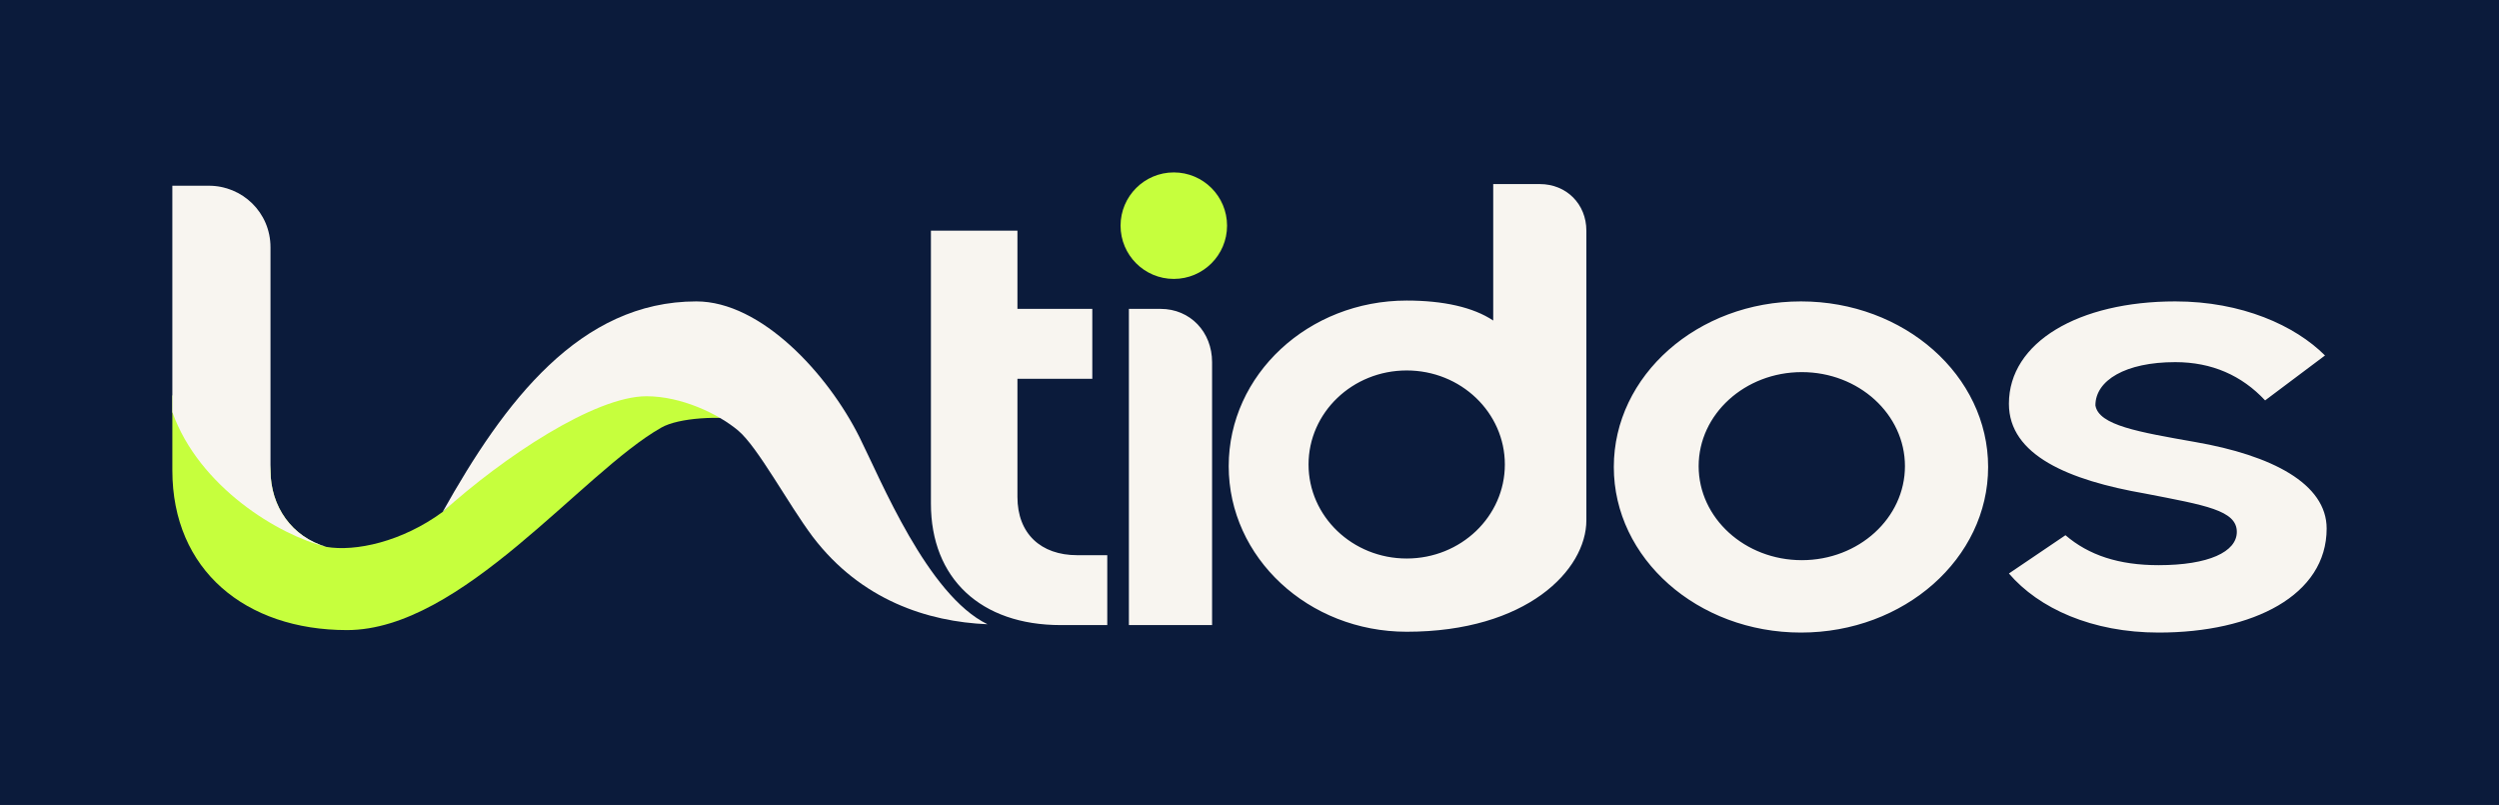
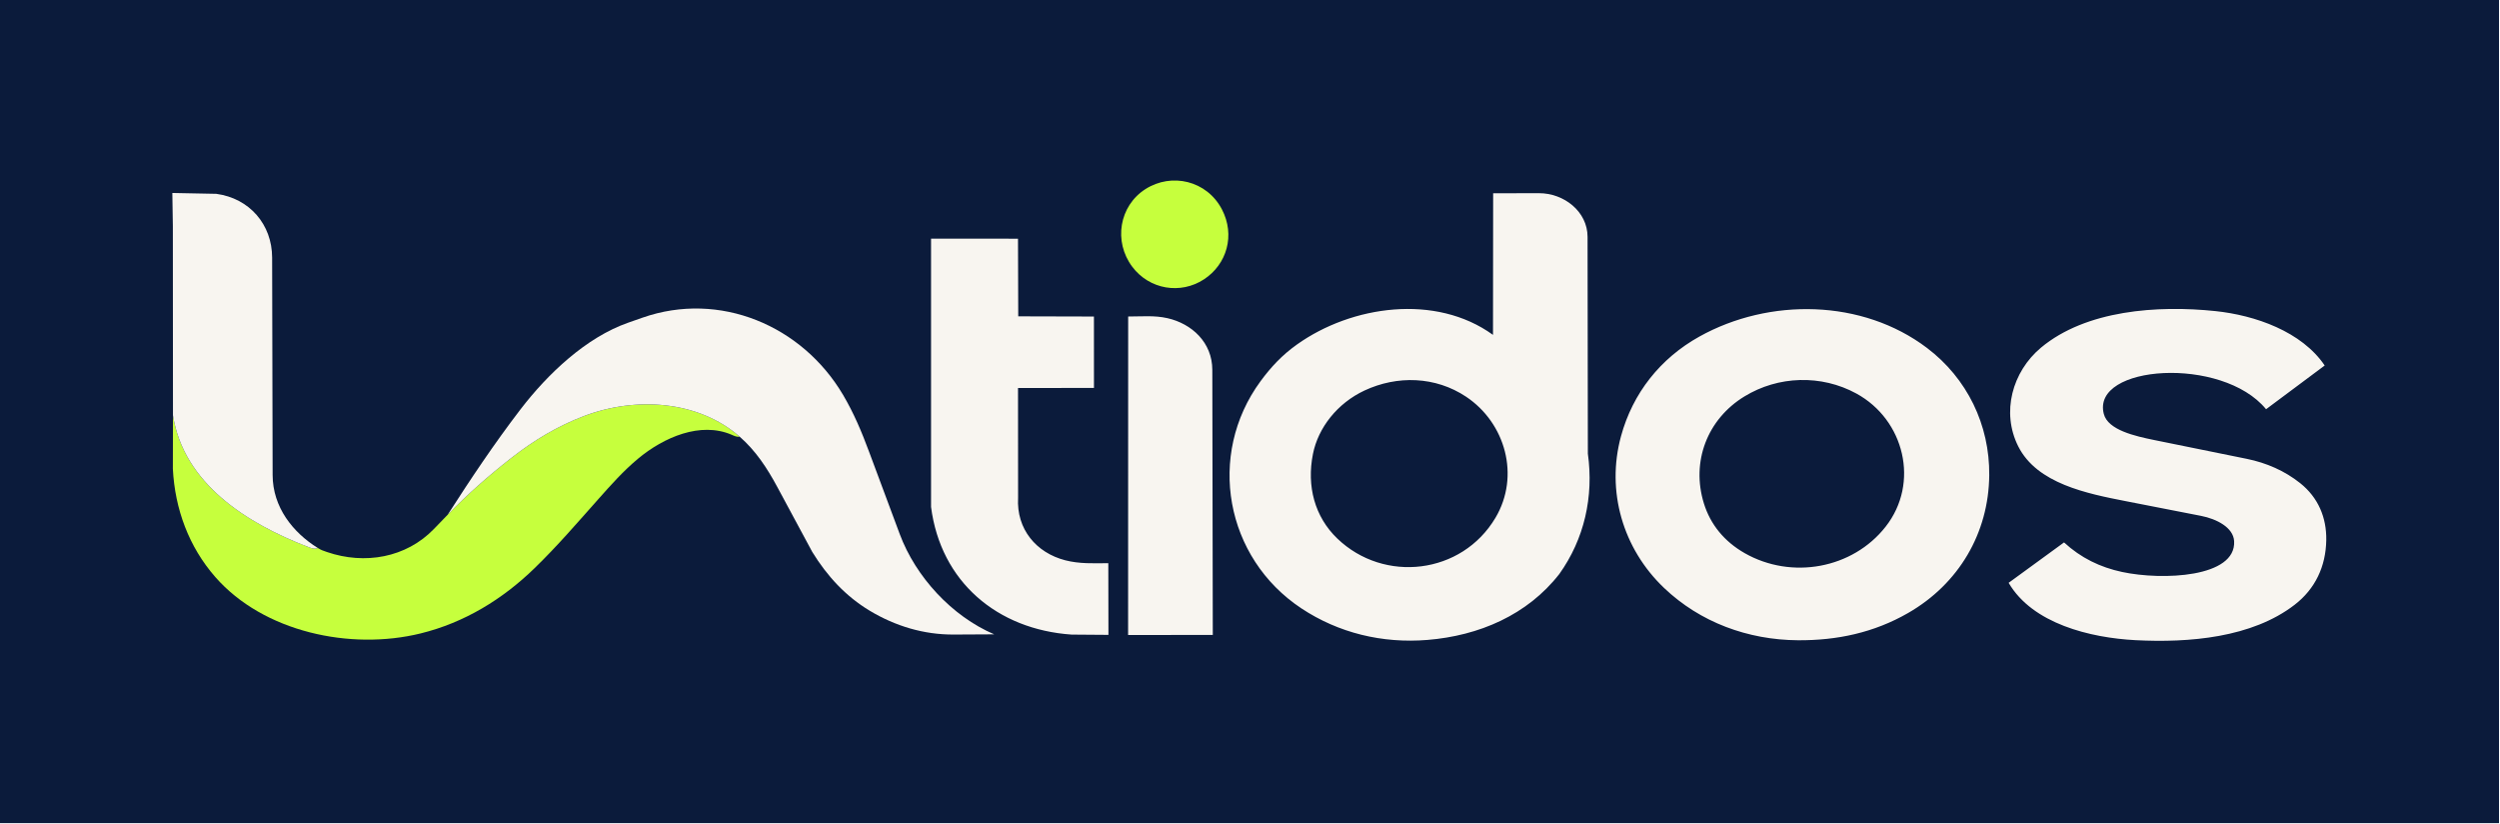
- <svg xmlns="http://www.w3.org/2000/svg" viewBox="-80 -80 1160 373.51" width="1160" height="373.51">
-   <rect id="Fondo" x="-80" y="-80" width="1160" height="373.51" fill="#0B1B3B" />
+ <svg xmlns="http://www.w3.org/2000/svg" viewBox="-80 -80 1160 381.93" width="1160" height="381.93">
+   <rect id="Fondo" x="-80" y="-80" width="1160" height="381.93" fill="#0B1B3B" />
  <g id="Logotipo">
-     <path id="gesto-acento" fill="#C6FF3D" fill-rule="nonzero" d="M0 103.47L41.7 103.47L45.56 138.22C45.56 155.21 55.6 169.11 71.43 173.75C84.94 176.06 106.56 171.43 125.48 157.53C157.53 126.64 192.28 98.07 220.08 98.07C242.47 98.07 257.92 105.79 267.18 115.06C254.05 112.74 235.06 113.82 227.03 118.38C190.12 139.23 134.36 212.36 81.08 212.36C33.98 212.36 0 184.56 0 138.22Z" />
-     <path id="gesto-asta" fill="#F8F5F0" fill-rule="nonzero" d="M0 111.2L0 6.18L16.99 6.18C32.43 6.18 45.56 18.53 45.56 34.75L45.56 138.22C45.56 155.21 55.6 169.11 71.43 173.75C49.42 168.34 12.36 145.95 0 111.2Z" />
-     <path id="gesto-onda" fill="#F8F5F0" fill-rule="nonzero" d="M125.48 157.53C154.13 106.33 189.19 59.85 243.24 59.85C273.36 59.85 304.25 93.44 318.92 122.78C328.96 142.86 350.58 196.14 378.38 209.65C350.58 208.49 319.69 198.46 297.3 169.11C285.71 153.67 271.81 127.41 262.55 119.69C253.28 111.97 236.29 103.86 220.08 103.86C196.14 103.86 153.67 132.05 125.48 157.53Z" />
-     <path id="letras" fill="#F8F5F0" fill-rule="nonzero" d="M352.12 27.03L392.28 27.03L392.28 63.32L427.03 63.32L427.03 95.75L392.28 95.75L392.28 150.58C392.28 167.57 403.09 177.61 420.08 177.61L433.98 177.61L433.98 210.04L412.36 210.04C375.29 210.04 352.12 188.42 352.12 153.67ZM444.02 63.32L458.69 63.32C472.59 63.32 482.63 74.13 482.63 88.03L482.63 210.04L444.02 210.04ZM613.13 5.41L634.75 5.41C647.1 5.41 656.37 14.67 656.37 27.03L656.37 161.39C656.37 184.56 628.57 213.13 572.97 213.13C527.34 213.13 490.35 178.76 490.35 136.29C490.35 93.82 527.34 59.46 572.97 59.46C589.96 59.46 603.86 62.55 613.13 68.73ZM572.97 91.89C547.8 91.89 527.41 111.43 527.41 135.52C527.41 159.61 547.8 179.15 572.97 179.15C598.15 179.15 618.53 159.61 618.53 135.52C618.53 111.43 598.15 91.89 572.97 91.89ZM755.98 59.85C803.94 59.85 842.86 94.21 842.86 136.68C842.86 179.15 803.94 213.51 755.98 213.51C708.03 213.51 669.11 179.15 669.11 136.68C669.11 94.21 708.03 59.85 755.98 59.85ZM756.37 92.66C729.96 92.66 708.49 112.2 708.49 136.29C708.49 160.39 729.96 179.92 756.37 179.92C782.78 179.92 804.25 160.39 804.25 136.29C804.25 112.2 782.78 92.66 756.37 92.66ZM999.23 84.94L971.43 105.79C960.62 94.21 946.72 88.03 929.73 88.03C906.56 88.03 892.66 96.53 892.66 108.11C894.21 117.37 912.74 120.46 939 125.1C974.52 131.27 1000 144.4 1000 165.25C1000 196.14 966.02 213.51 922.01 213.51C891.12 213.51 866.41 202.32 852.51 186.1L878.76 168.34C889.58 177.61 903.47 182.24 922.01 182.24C945.17 182.24 958.3 176.06 958.3 166.8C958.3 156.76 943.63 154.44 915.83 149.03C880.31 142.86 852.51 131.27 852.51 107.34C852.51 78.76 884.94 59.85 929.73 59.85C960.62 59.85 985.33 71.04 999.23 84.94Z" />
-     <path id="punto-i" fill="#C6FF3D" fill-rule="nonzero" d="M440.15 24.71C440.15 11.07 451.22 0 464.86 0C478.51 0 489.58 11.07 489.58 24.71C489.58 38.36 478.51 49.42 464.86 49.42C451.22 49.42 440.15 38.36 440.15 24.71Z" />
+     <path id="gesto-acento" fill="#C6FF3D" fill-rule="nonzero" d="M263.35 122.62C262.02 122.86 260.9 122.28 259.58 121.71C245.18 115.55 228.15 122.83 216.1 132.89C209.31 138.57 203.67 144.92 197.77 151.56C187.94 162.6 178.78 173.31 168.11 183.66C153.25 198.1 135.55 208.91 115.25 213.91C82.66 221.93 42.29 213.25 19.96 187.76C7.67 173.74 1.19 156.21 0.24 137.51L0.29 112.66C5.22 144.25 34.37 162.8 63.15 173.83C64.9 174.49 66.15 174.87 67.49 174.25C69.01 175.2 69.81 175.47 71.78 176.14C89.28 182.13 108.5 178.82 121.42 165.44L127.84 158.8C137.03 149.29 146.92 140.61 157.64 132.26C167.96 124.23 178.77 117.73 190.99 113.07C215.02 103.9 244.1 105.76 263.35 122.62" />
+     <path id="gesto-asta" fill="#F8F5F0" fill-rule="nonzero" d="M67.49 174.25C66.16 174.87 64.9 174.49 63.15 173.83C34.37 162.8 5.22 144.25 0.29 112.66L0.24 24.92L0 9.54L20.41 9.94C35.82 12.03 46.28 24.14 46.32 39.53L46.55 140.42C46.58 155.34 55.94 167.06 67.49 174.25" />
+     <path id="gesto-onda" fill="#F8F5F0" fill-rule="nonzero" d="M263.35 122.62C244.1 105.76 215.02 103.9 190.99 113.07C178.77 117.73 167.96 124.23 157.64 132.26C146.92 140.61 137.03 149.29 127.84 158.8C138.49 142.21 149.4 125.88 161.56 110.01C174.23 93.48 192.04 76.57 211.62 69.72L218.26 67.39C253.97 54.9 292.29 70.93 311.37 103.28C316.36 111.75 319.95 120.3 323.44 129.69L337.66 167.85C345.03 187.62 361.81 205.92 381.5 214.33L362.65 214.43C348.81 214.5 335.59 210.5 323.73 203.38C312.52 196.65 303.88 187.22 297.05 176.11L280.86 146.05C276.04 137.09 270.78 129.12 263.35 122.62" />
+     <path id="letras" fill="#F8F5F0" fill-rule="nonzero" d="M392.58 150.98C391.76 165.52 400.99 176.5 414.5 179.98C420.99 181.65 427.49 181.39 434.46 181.31L434.52 214.58L417.41 214.45C382.86 212.06 356.64 189.92 352.18 155.2L352.18 30.73L392.54 30.76L392.65 66.78L427.79 66.87L427.8 100L392.55 100.04ZM392.58 150.98M482.74 91.62L482.96 214.62L443.65 214.63L443.68 66.86C450.07 66.87 455.84 66.26 461.89 67.63C473.23 70.2 482.72 78.89 482.74 91.62M614.18 160.24C625.72 140.78 618.76 116.23 600.56 104.09C586.34 94.6 568.57 94.09 553.36 101.21C540.75 107.12 531.87 118.47 529.45 130.66C526.47 145.59 530.27 159.8 540.75 169.87C562.49 190.77 598.56 186.56 614.18 160.24M643.82 186.33C628.98 205.36 606.53 214.98 582.59 216.93C561.62 218.64 541.33 213.69 524.14 202.32C488.69 178.86 479.98 131.13 505.14 96.86C509.95 90.32 515.12 84.77 522.02 79.86C547.45 61.74 586.43 56.14 613.03 75.39L613.1 9.68L634.31 9.64C646.06 9.61 656.91 18.22 656.92 29.89L657.06 130.48C659.85 150.51 655.42 170.08 643.82 186.33M729.86 176.66C751.58 189.05 779.95 183.94 795.3 164.36C811.18 144.12 804.02 114.79 781.7 102.6C765.41 93.71 745.45 94.33 729.73 103.95C712.47 114.5 704.93 134.26 710.92 153.58C713.95 163.34 720.35 171.23 729.86 176.66M805.72 204.43C789.86 213.56 772.72 217.2 754.6 217.08C731.37 216.92 709.19 208.77 692.43 192.8C673.29 174.57 665.49 147.88 672.45 122.39C677.9 102.41 690.69 86.27 708.83 76.17C741.3 58.1 784.47 58.72 814.49 81.45C833.13 95.57 843.61 117.11 843.38 140.53C843.11 167.38 829.24 190.91 805.72 204.43M985.12 200.63C965.33 215.89 936.18 218.34 911.26 217.04C890.28 215.95 863.46 209.41 852.38 190.43L878.1 171.68C885.91 178.88 894.88 183.23 905.07 185.4C923.74 189.39 958.05 187.99 957.05 171.08C956.67 164.71 948.88 160.77 941.67 159.36L906.86 152.56C888.69 149.01 865.56 144.41 856.84 127.11C848.88 111.31 854.06 92.45 867.41 81.3C888.3 63.88 921.52 61.55 948.27 64.34C966.88 66.28 988.44 73.85 999.09 89.59L971.88 109.88C951.51 85.06 890.64 89.24 896.56 112.08C898.5 119.57 911.18 122.39 920.06 124.2L962.89 132.9C972.08 134.77 980.53 138.46 987.72 144.19C996.09 150.86 1000 160.15 999.82 170.64C999.61 182.79 994.75 193.21 985.12 200.63" />
+     <path id="punto-i" fill="#C6FF3D" fill-rule="nonzero" d="M487.2 17.15C493.45 29.14 489.52 42.64 478.86 49.62C468.05 56.71 453.56 54.39 445.6 43.8C436.74 32.01 439.56 15.5 451.69 7.75C463.83 0 480.21 3.76 487.2 17.15" />
  </g>
</svg>
